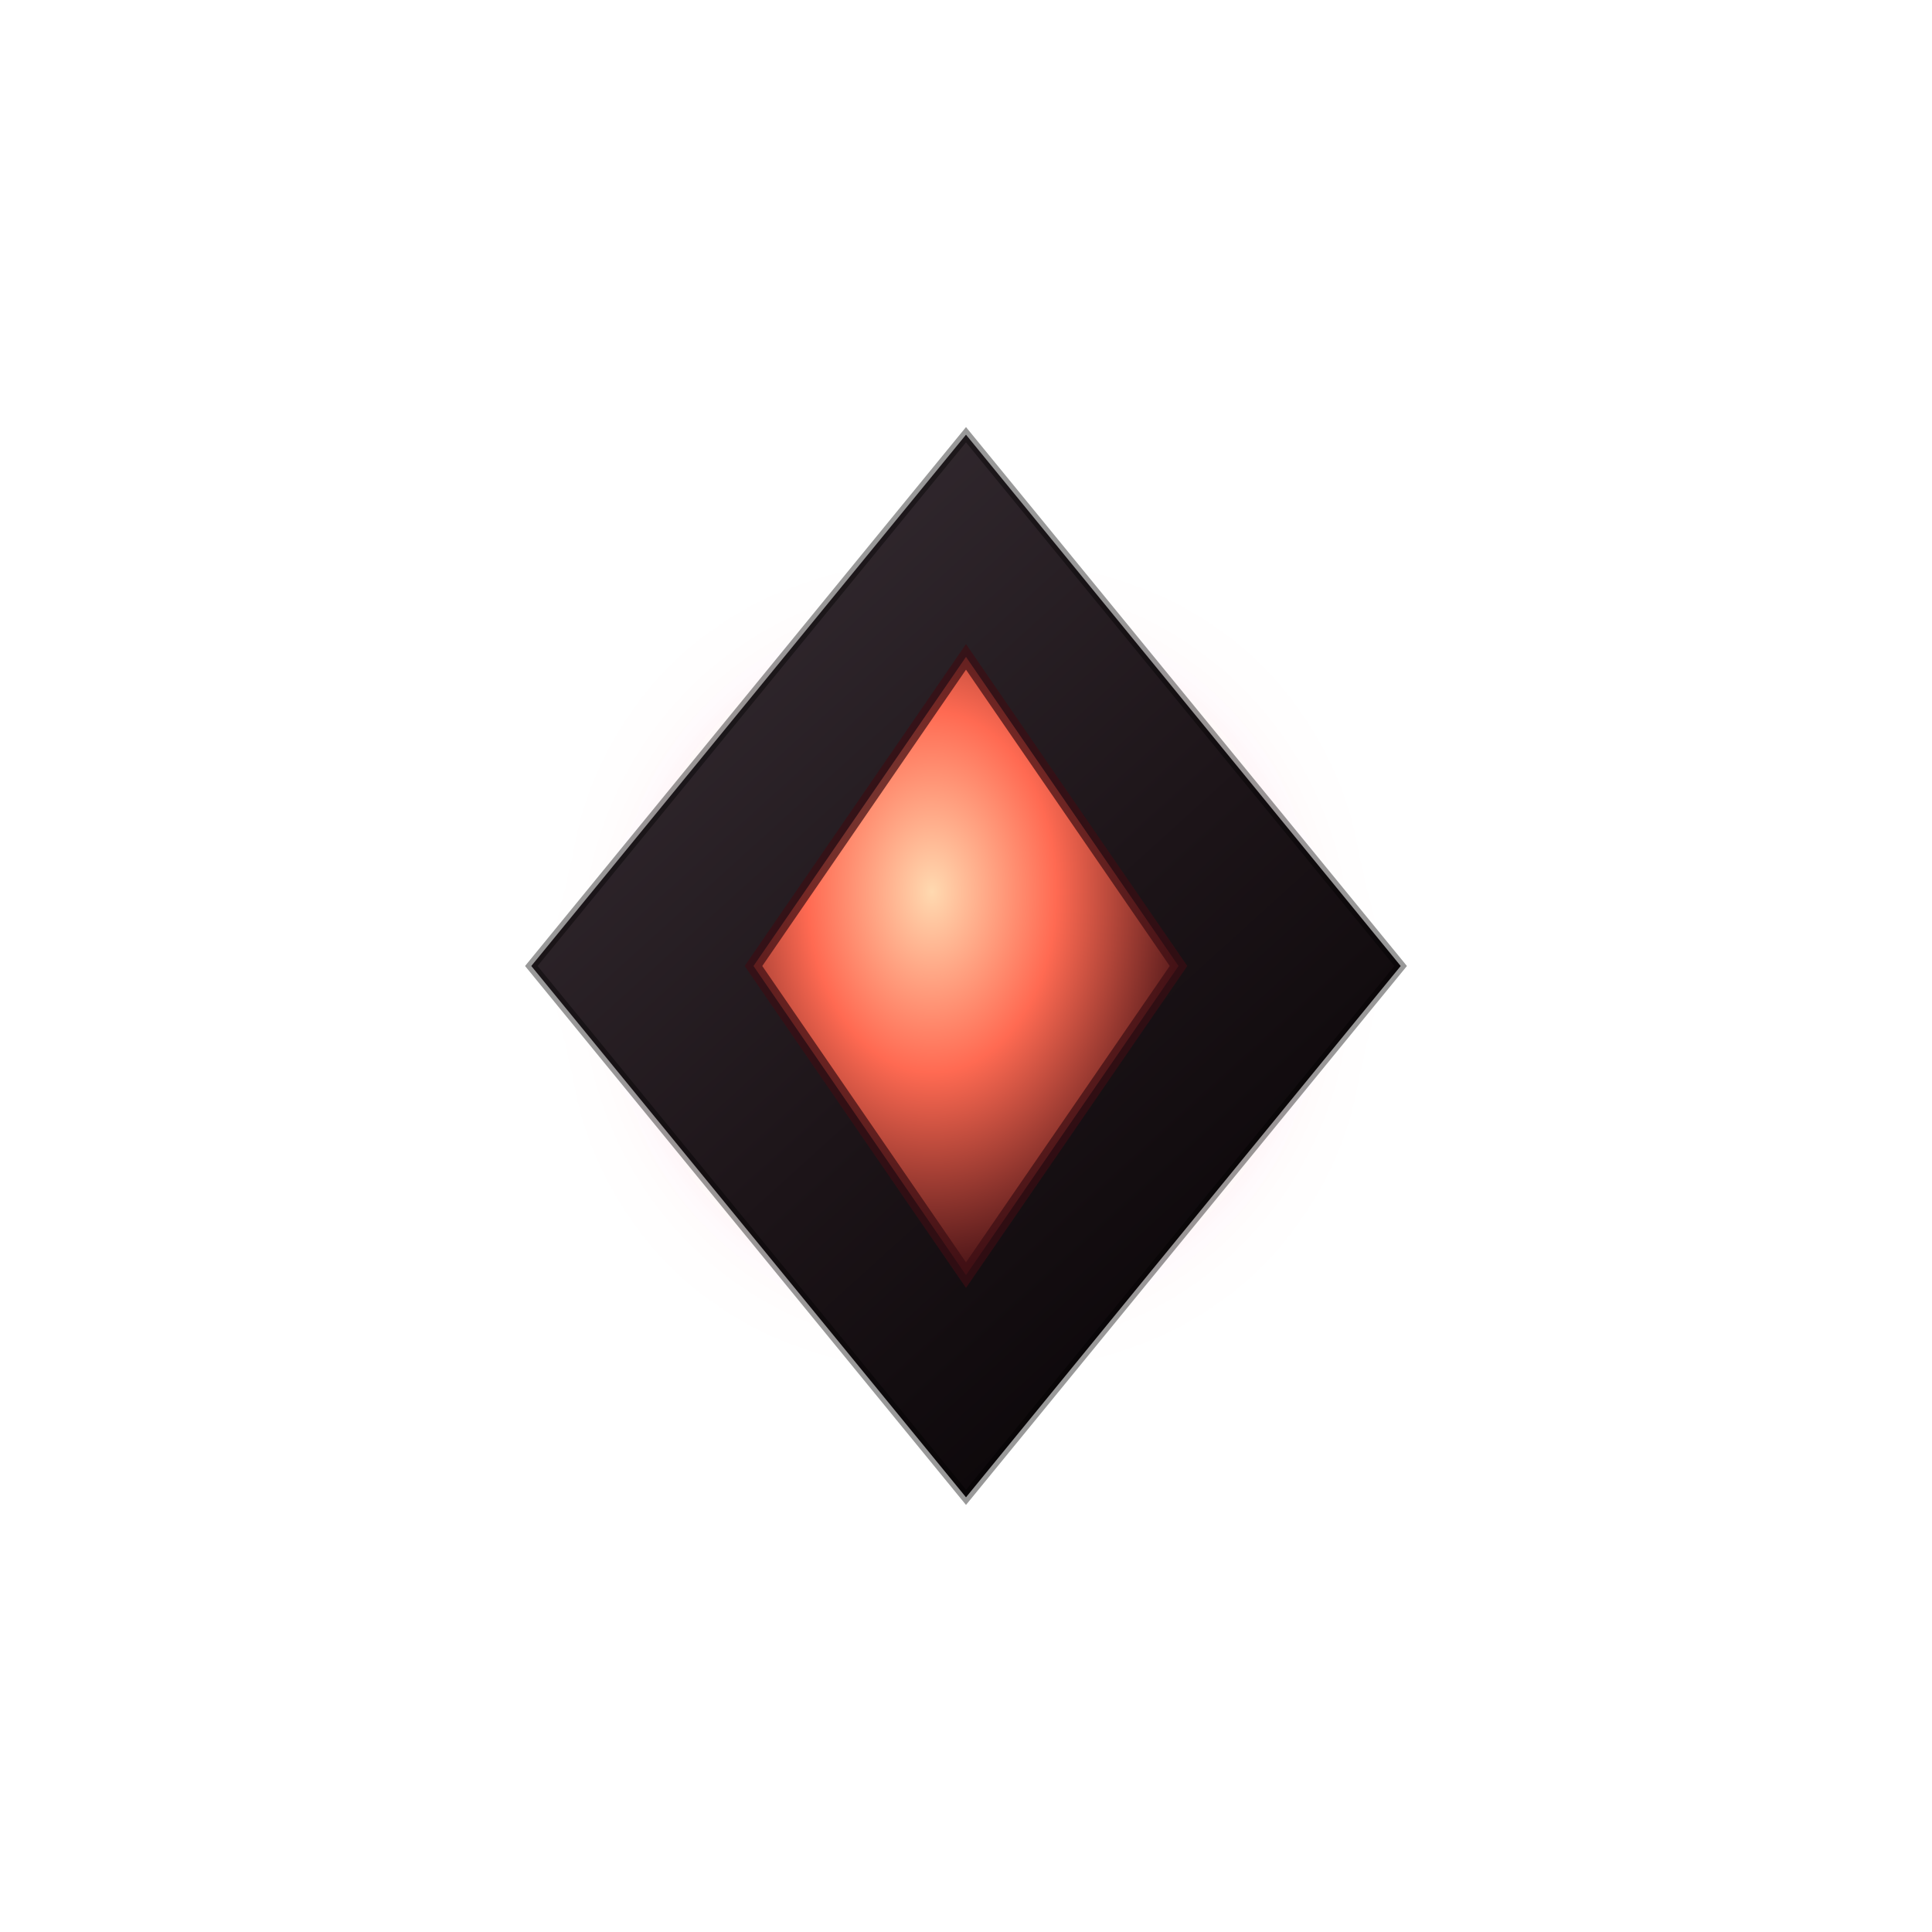
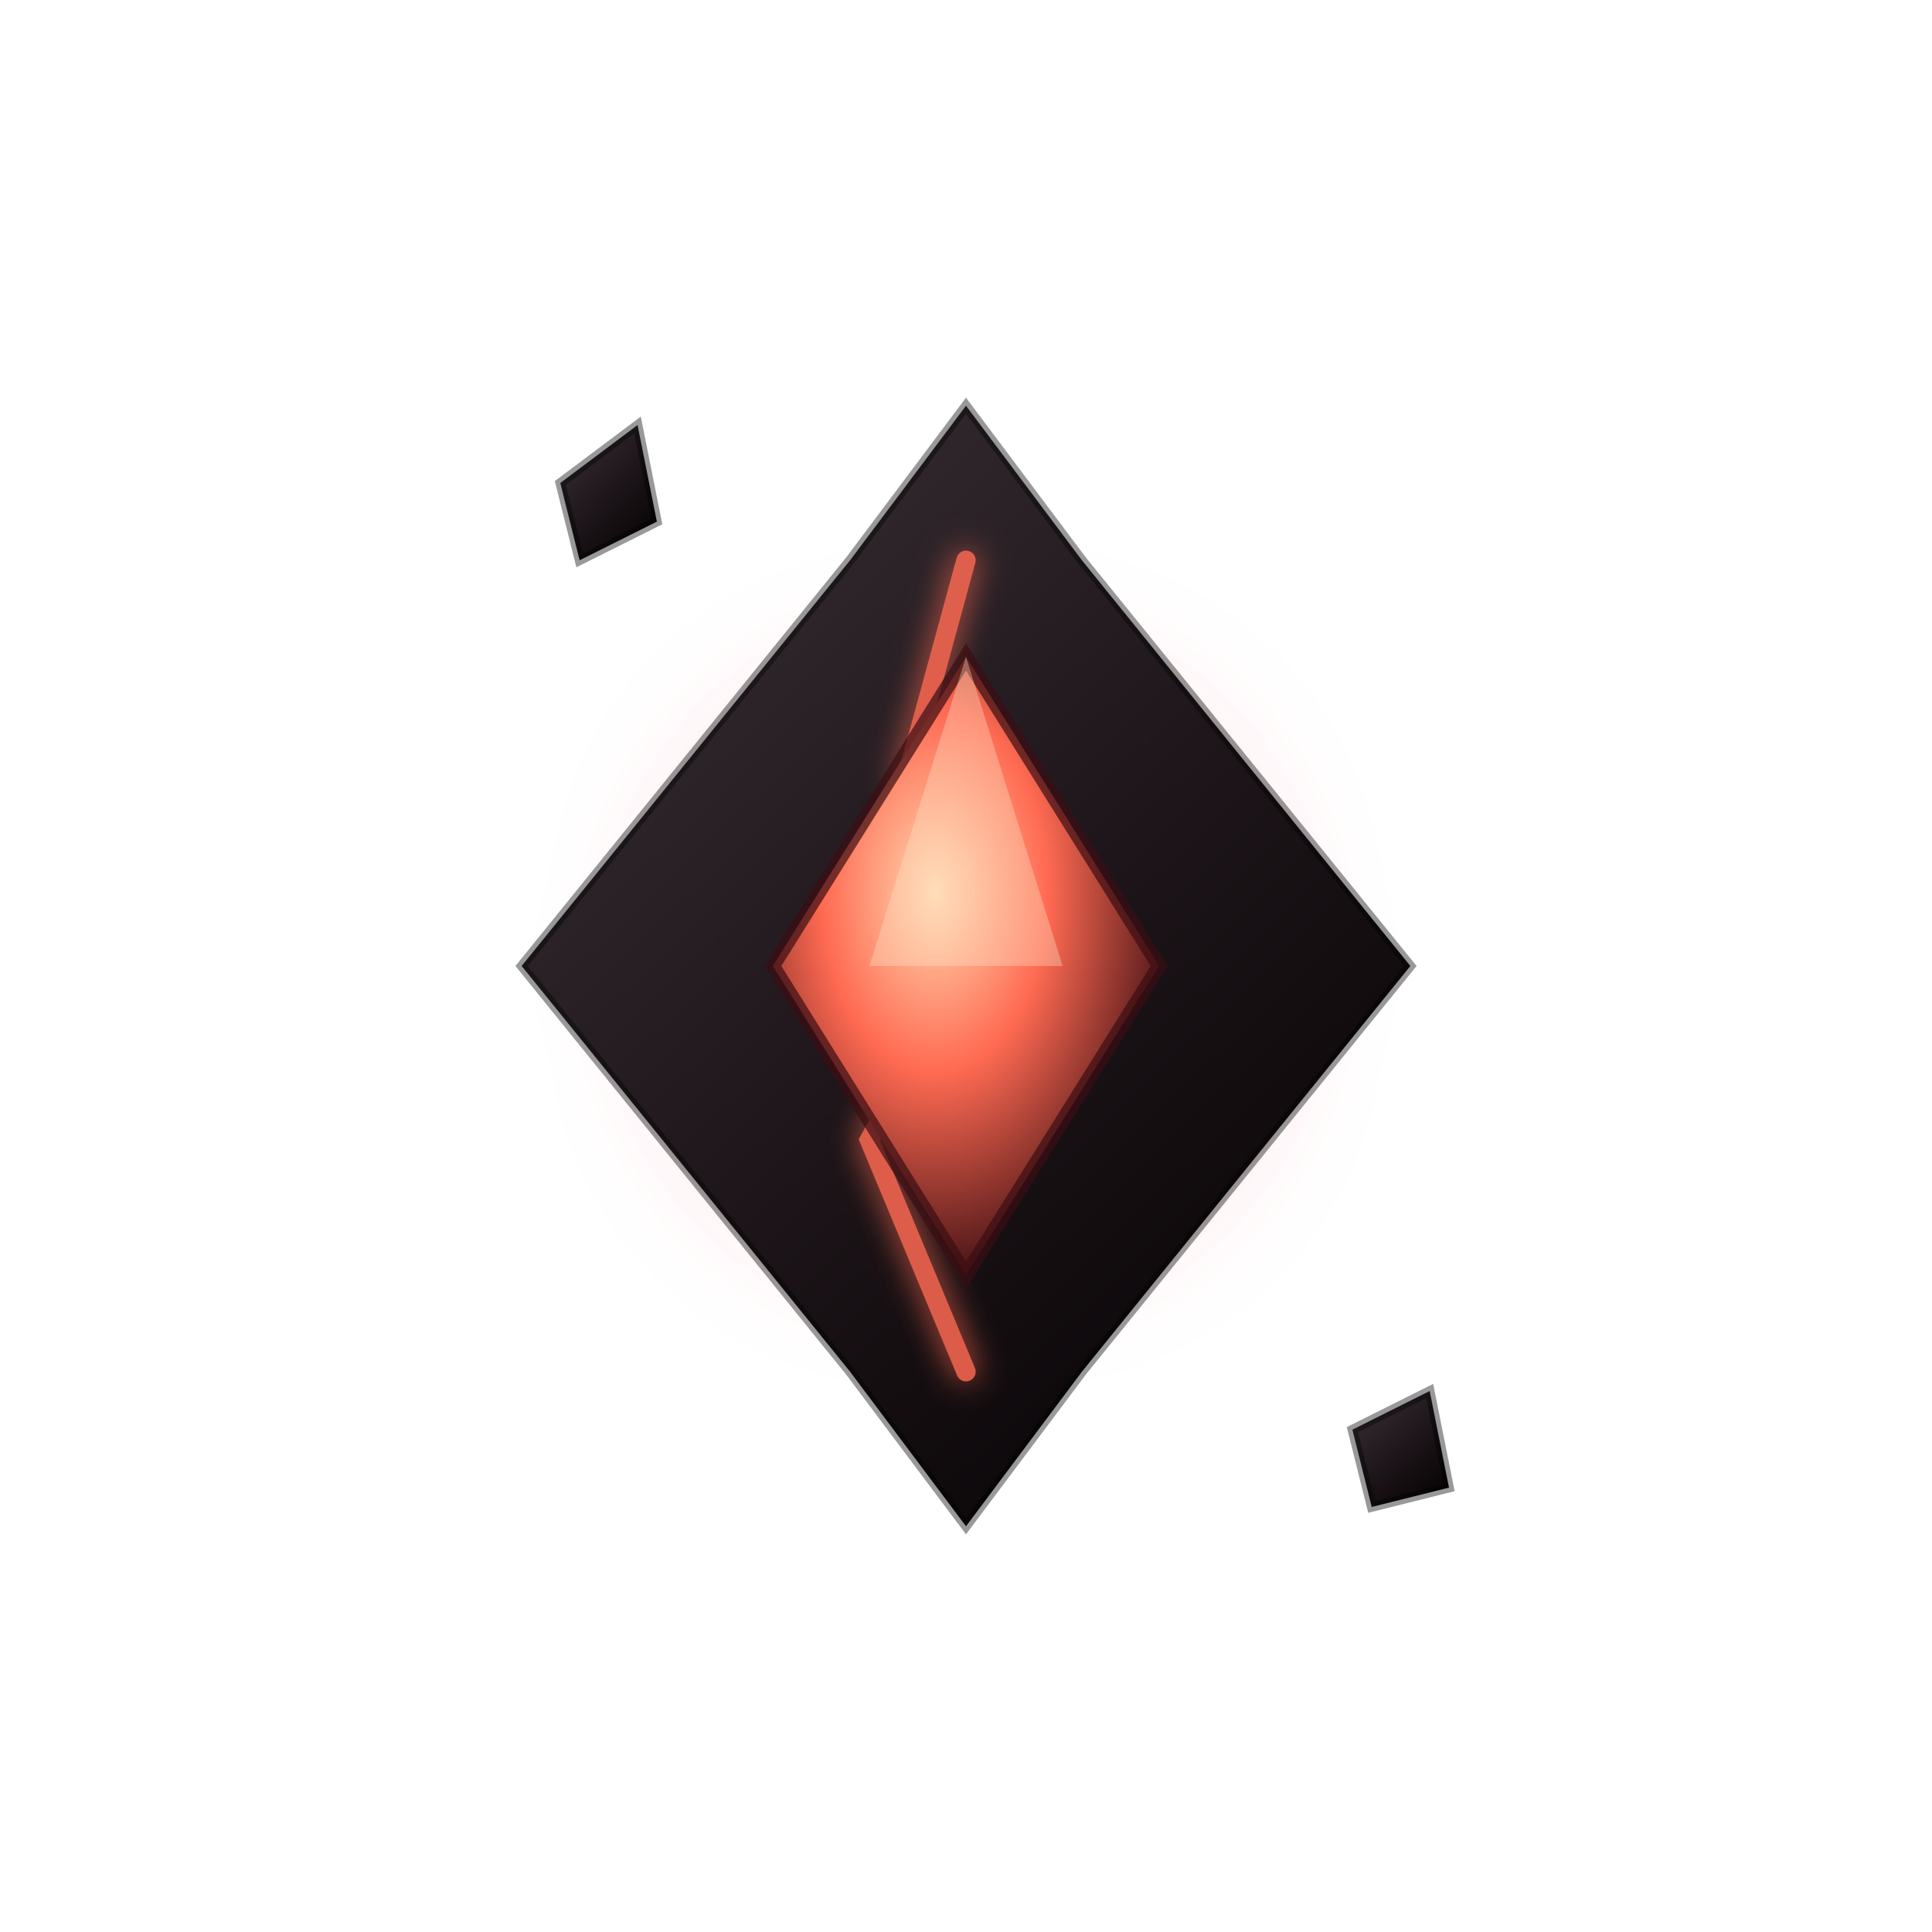
<svg xmlns="http://www.w3.org/2000/svg" viewBox="0 0 200 200">
  <defs>
    <linearGradient id="rock" x1="20%" y1="10%" x2="80%" y2="90%">
      <stop offset="0%" stop-color="#332a30" />
      <stop offset="55%" stop-color="#1c1418" />
      <stop offset="100%" stop-color="#0a0608" />
    </linearGradient>
    <radialGradient id="gem" cx="42%" cy="38%" r="65%">
      <stop offset="0%" stop-color="#ffd9b0" />
      <stop offset="45%" stop-color="#ff6a52" />
      <stop offset="100%" stop-color="#3a0d12" />
    </radialGradient>
    <filter id="halo" x="-100%" y="-100%" width="300%" height="300%">
      <feGaussianBlur stdDeviation="7" result="b" />
      <feMerge>
        <feMergeNode in="b" />
      </feMerge>
    </filter>
+     <filter id="crackGlow" x="-80%" y="-80%" width="260%" height="260%">
+       <feGaussianBlur stdDeviation="1.6" result="b" />
+       <feMerge>
+         <feMergeNode in="b" />
+         <feMergeNode in="SourceGraphic" />
+       </feMerge>
+     </filter>
  </defs>
-   <circle cx="100" cy="100" r="26" fill="#ff3b52" opacity="0.55" filter="url(#halo)" />
-   <polygon points="100,45 145,100 100,155 55,100" fill="url(#rock)" stroke="#000" stroke-opacity="0.4" />
-   <polygon points="100,68 122,100 100,132 78,100" fill="url(#gem)" />
-   <polygon points="100,68 122,100 100,132 78,100" fill="none" stroke="#3a0d12" stroke-width="1.5" opacity="0.7" />
+   <circle cx="100" cy="100" r="28" fill="#ff3b52" opacity="0.55" filter="url(#halo)" />
+   <polygon points="100,42 112,58 146,100 112,142 100,158 88,142 54,100 88,58" fill="url(#rock)" stroke="#000" stroke-opacity="0.4" />
+   <path d="M100,58 L94,80 L100,100 L90,118 L100,142" fill="none" stroke="#ff6a52" stroke-width="2" stroke-linecap="round" opacity="0.85" filter="url(#crackGlow)" />
+   <polygon points="100,68 120,100 100,132 80,100" fill="url(#gem)" />
+   <polygon points="100,68 120,100 100,132 80,100" fill="none" stroke="#3a0d12" stroke-width="1.5" opacity="0.7" />
+   <polygon points="100,68 110,100 100,100 90,100" fill="#ffe6c8" opacity="0.35" />
+   <g fill="url(#rock)" stroke="#000" stroke-opacity="0.4">
+     <polygon points="58,50 66,44 68,54 60,58" />
+     <polygon points="140,148 148,144 150,154 142,156" />
+   </g>
</svg>
